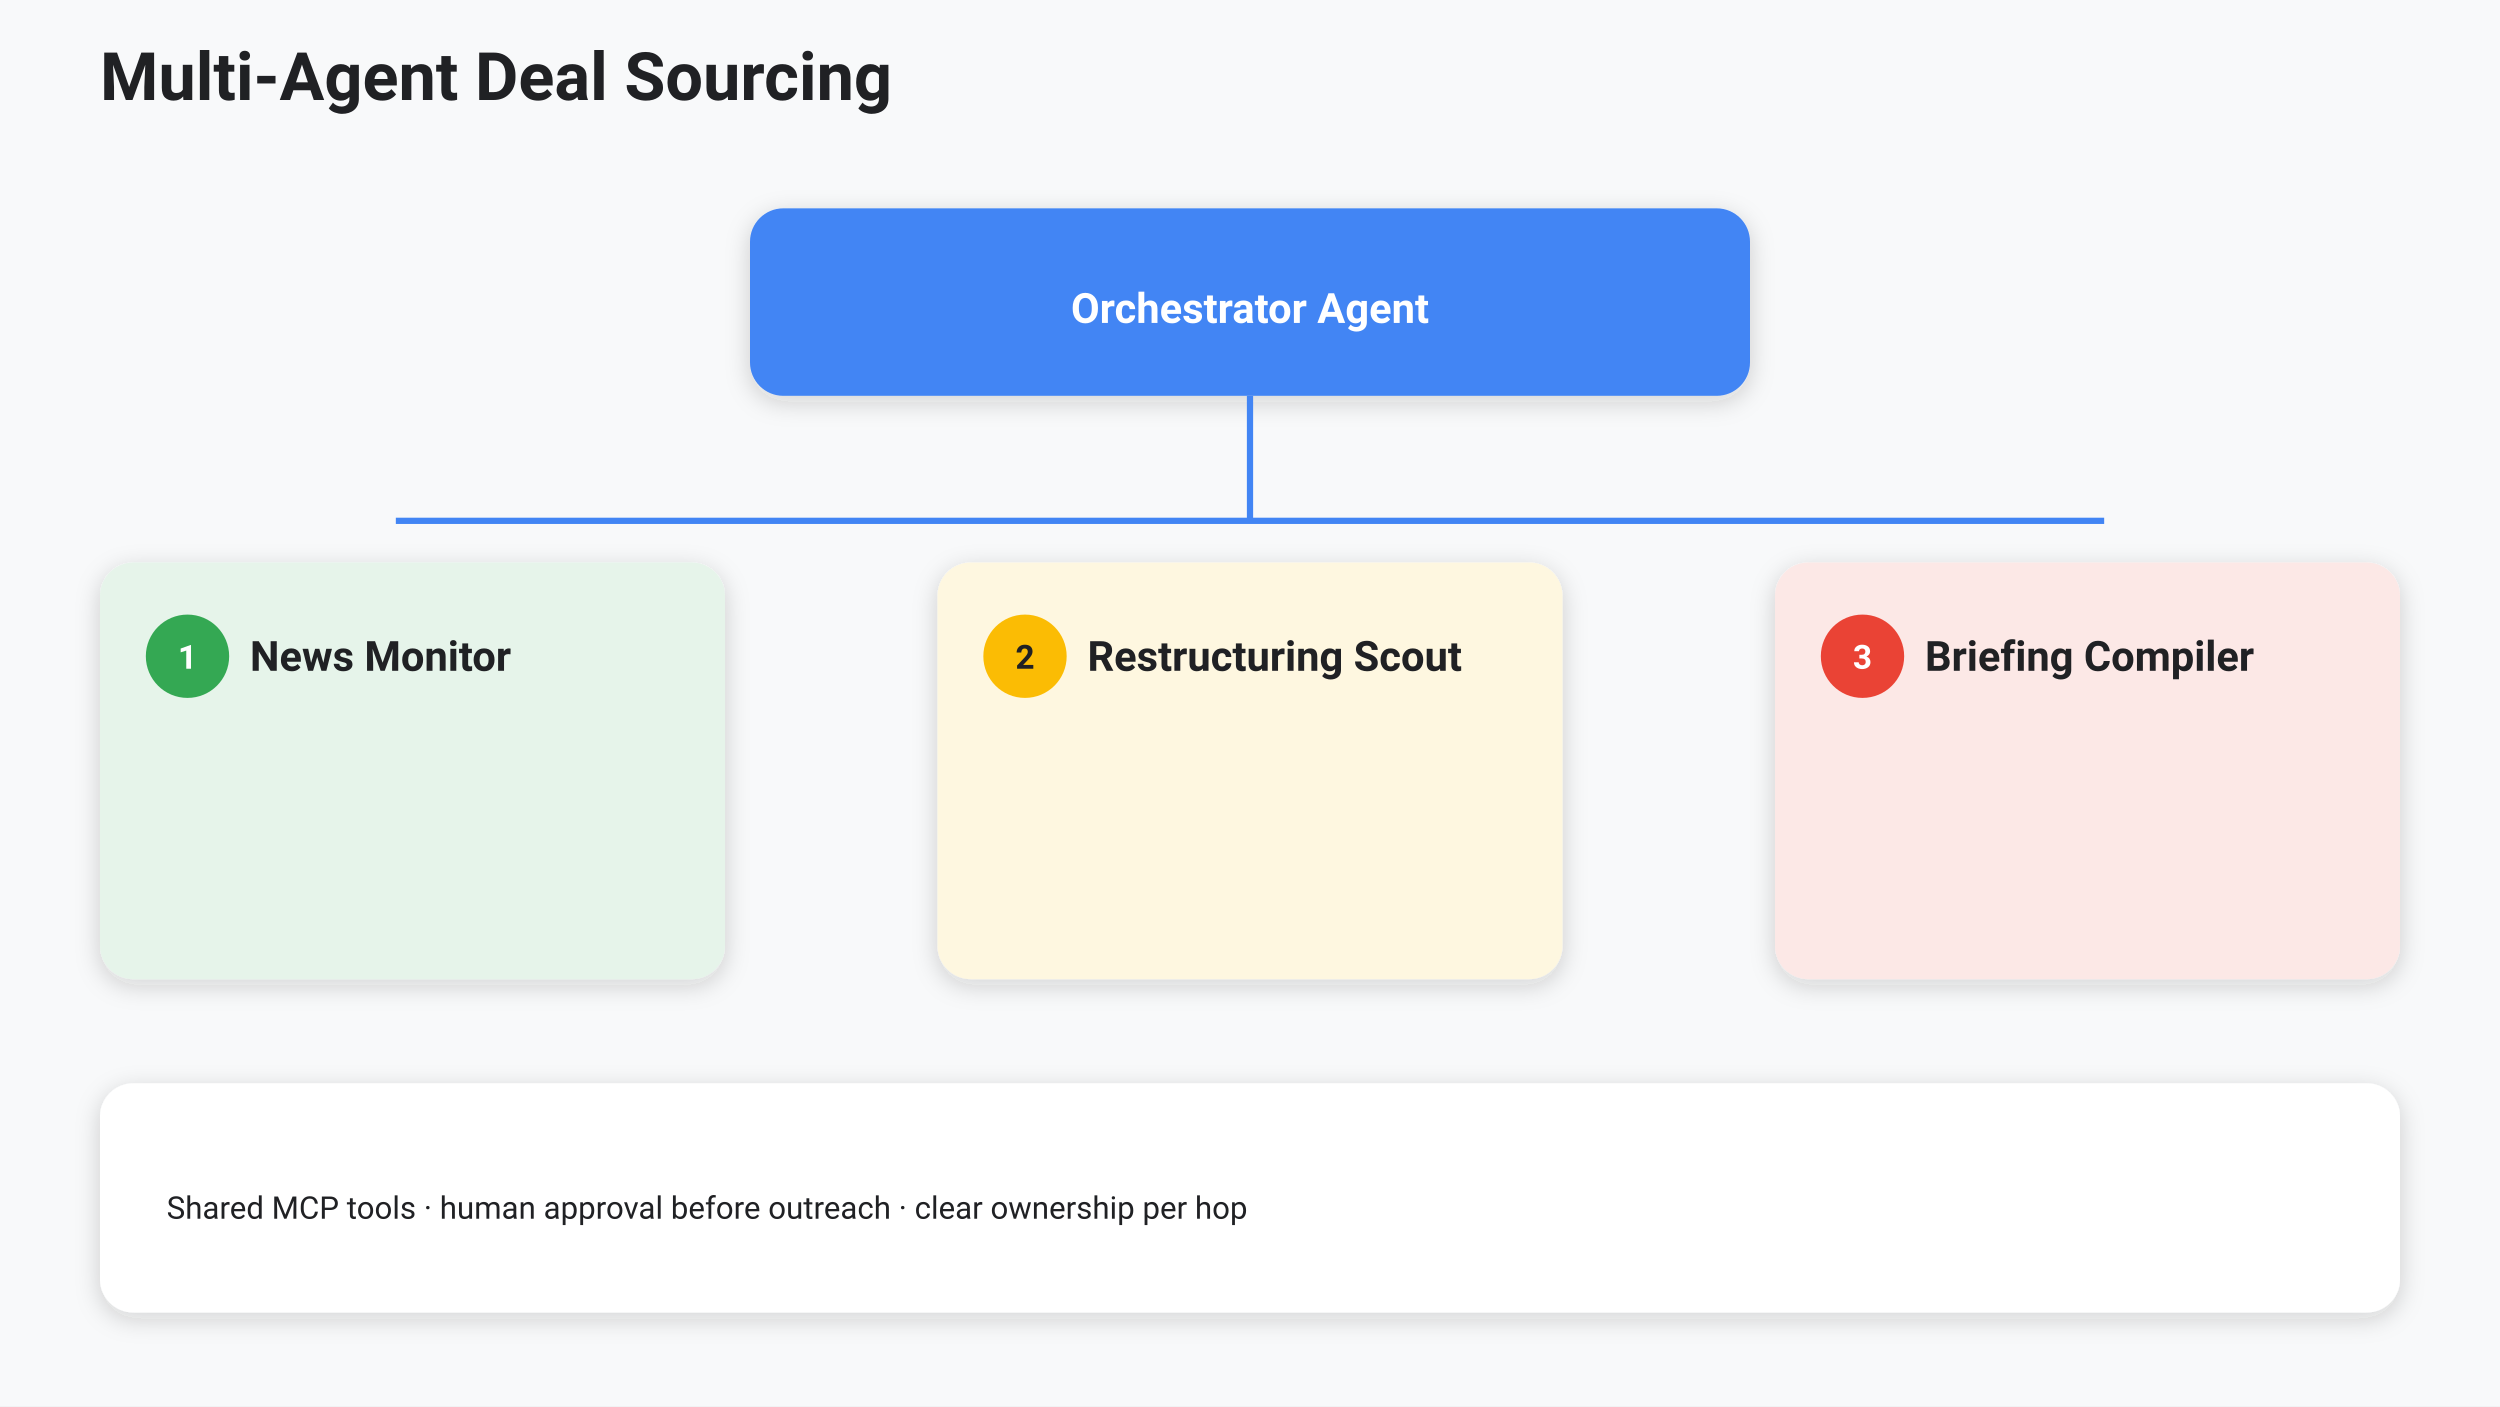
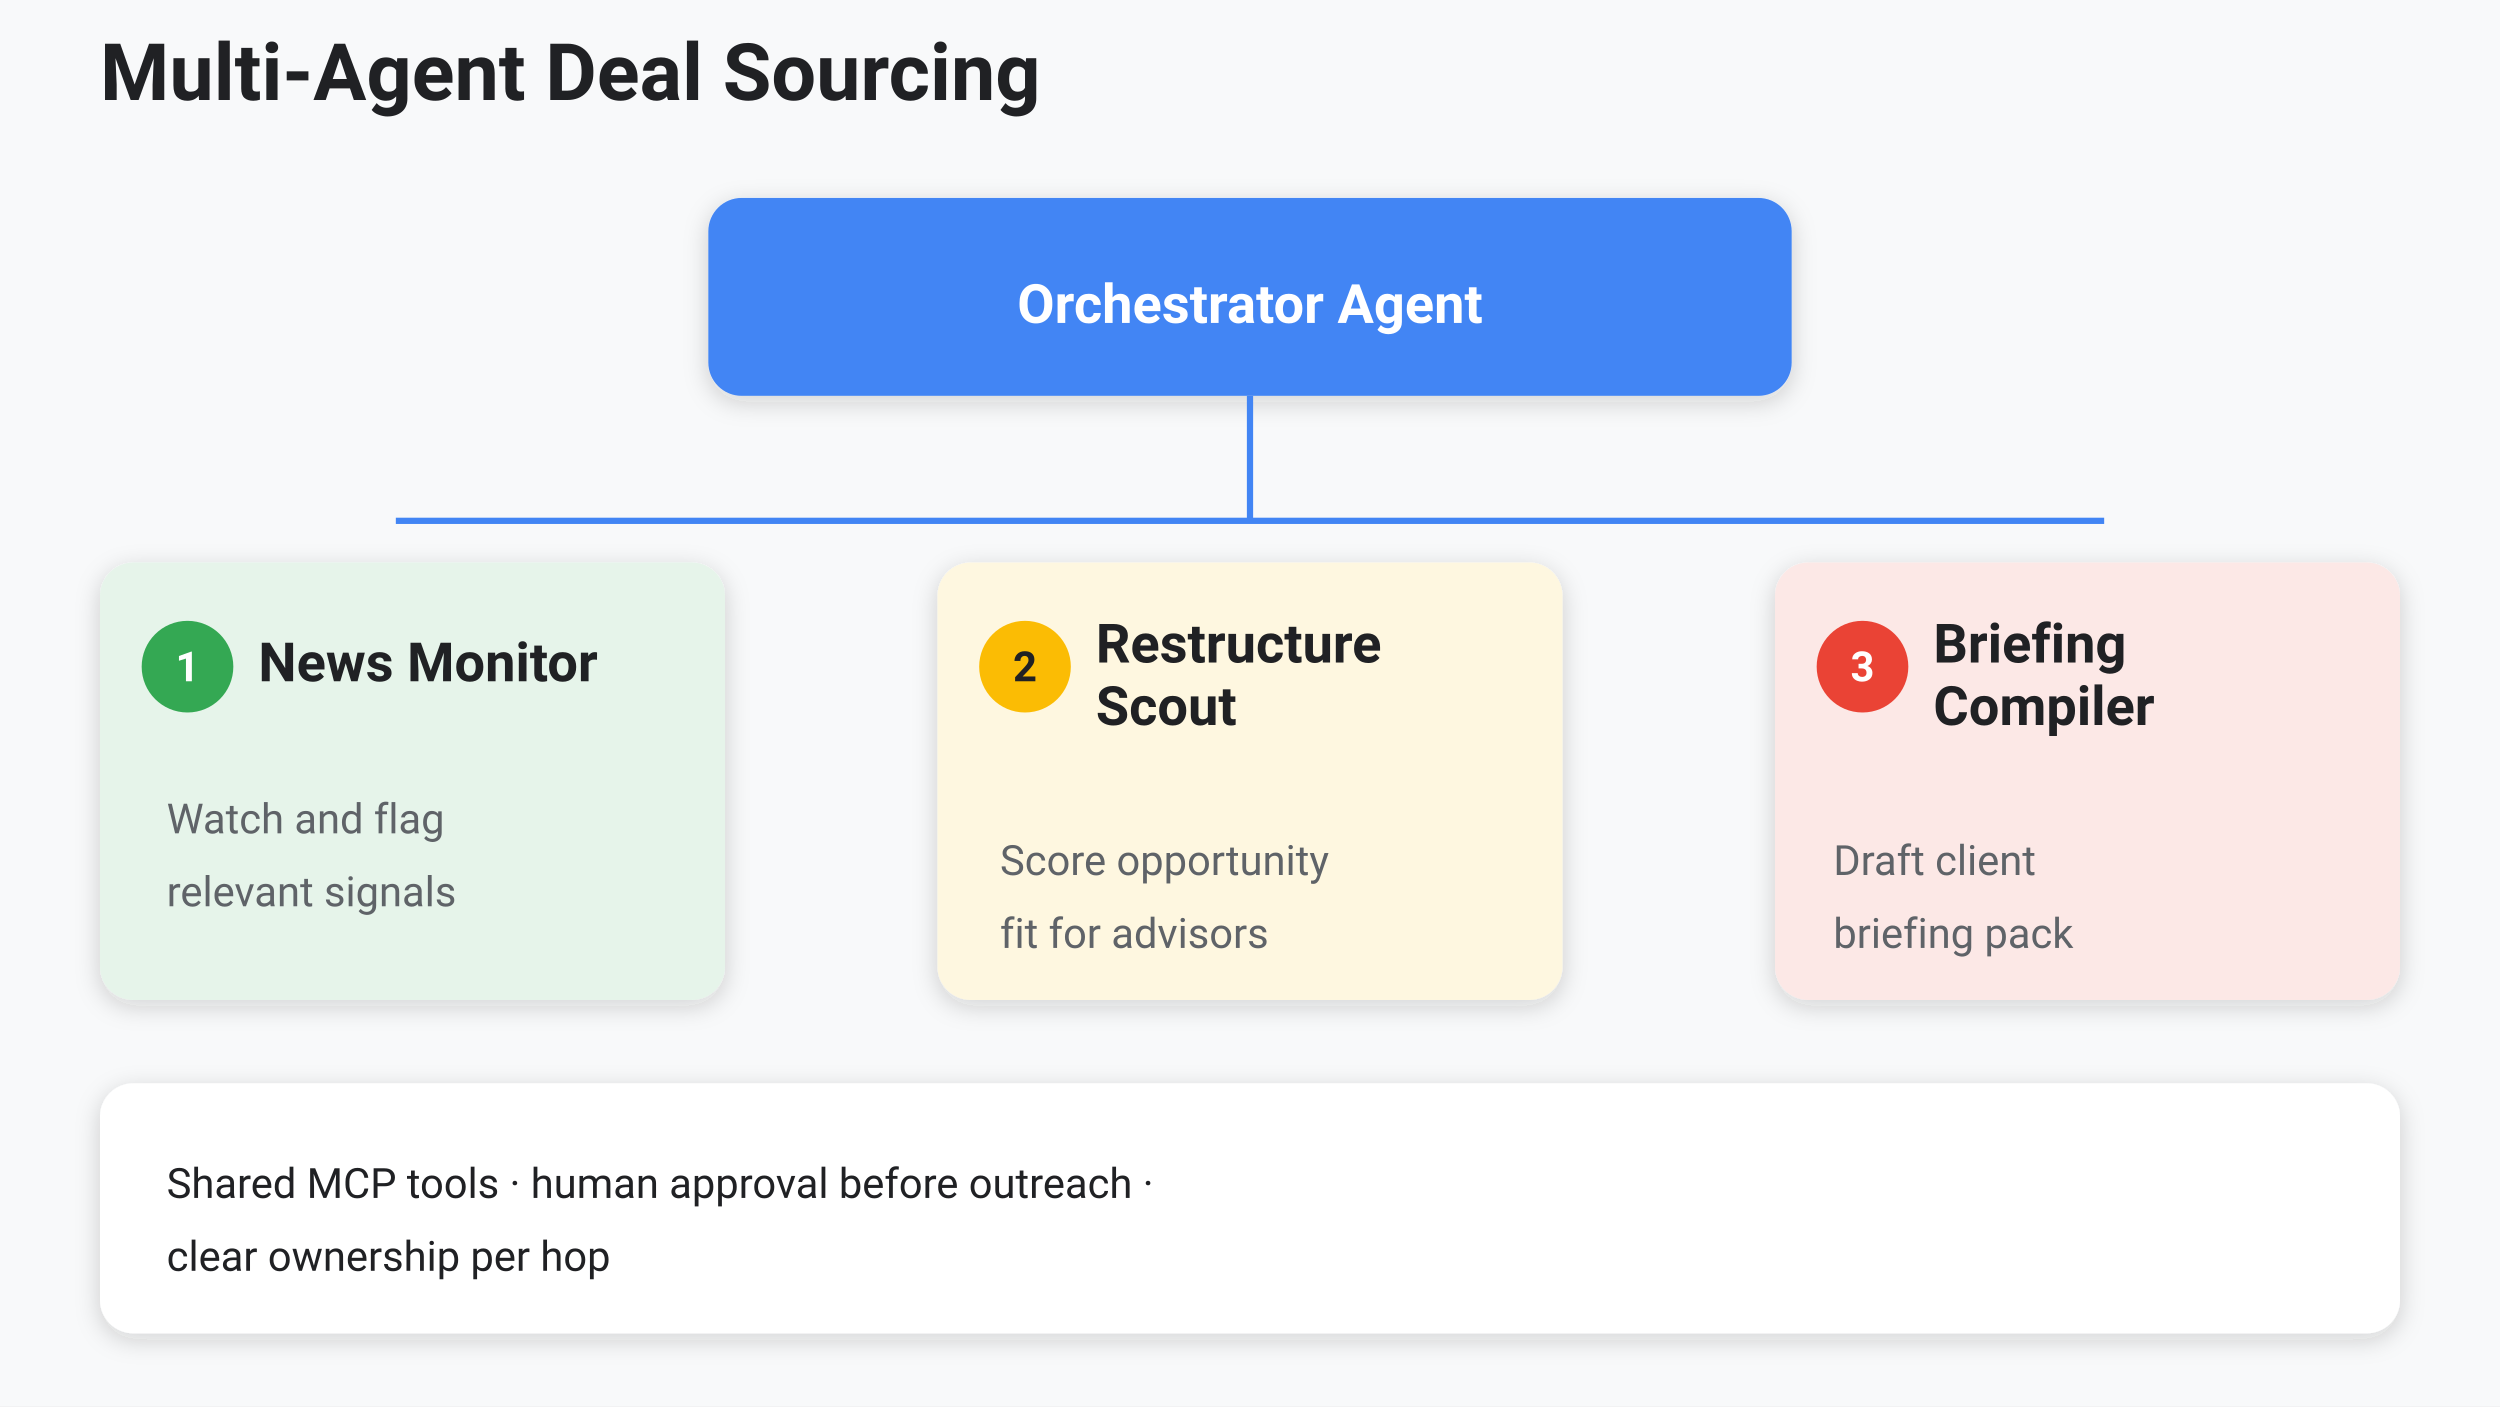
<svg xmlns="http://www.w3.org/2000/svg" width="1200" height="675" viewBox="0 0 1200 675">
  <defs>
    <filter id="elev2" x="-40%" y="-40%" width="180%" height="180%">
      <feDropShadow dx="0" dy="3" stdDeviation="6" flood-color="#202124" flood-opacity="0.18" />
    </filter>
    <style type="text/css">
-       .title { font-family: Roboto, Arial, sans-serif; font-size: 32px; font-weight: 700; fill: #202124; }
-       .sub { font-family: Roboto, Arial, sans-serif; font-size: 16px; fill: #5F6368; }
-       .h2 { font-family: Roboto, Arial, sans-serif; font-size: 20px; font-weight: 700; fill: #202124; }
-       .body { font-family: Roboto, Arial, sans-serif; font-size: 15px; fill: #5F6368; }
-       .body-ink { font-family: Roboto, Arial, sans-serif; font-size: 15px; fill: #202124; }
-       .num { font-family: Roboto, Arial, sans-serif; font-size: 16px; font-weight: 700; fill: #FFF; }
-       .num-dark { font-family: Roboto, Arial, sans-serif; font-size: 16px; font-weight: 700; fill: #202124; }
+       .title { font-family: Roboto, Arial, sans-serif; font-size: 38px; font-weight: 700; fill: #202124; }
+       .sub { font-family: Roboto, Arial, sans-serif; font-size: 22px; fill: #5F6368; }
+       .h2 { font-family: Roboto, Arial, sans-serif; font-size: 26px; font-weight: 700; fill: #202124; }
+       .h2-sm { font-family: Roboto, Arial, sans-serif; font-size: 22px; font-weight: 700; fill: #202124; }
+       .body { font-family: Roboto, Arial, sans-serif; font-size: 20px; fill: #5F6368; }
+       .body-ink { font-family: Roboto, Arial, sans-serif; font-size: 20px; fill: #202124; }
+       .num { font-family: Roboto, Arial, sans-serif; font-size: 20px; font-weight: 700; fill: #FFF; }
+       .num-dark { font-family: Roboto, Arial, sans-serif; font-size: 20px; font-weight: 700; fill: #202124; }
      .on-dark { fill: #FFF; }
    </style>
  </defs>
  <rect width="1200" height="675" fill="#F8F9FA" />
  <text x="48" y="48" class="title">Multi-Agent Deal Sourcing</text>
-   <rect x="360" y="100" width="480" height="90" rx="16" fill="#4285F4" filter="url(#elev2)" />
+   <rect x="340" y="95" width="520" height="95" rx="16" fill="#4285F4" filter="url(#elev2)" />
  <text x="600" y="155" text-anchor="middle" class="h2 on-dark">Orchestrator Agent</text>
  <line x1="600" y1="190" x2="600" y2="250" stroke="#4285F4" stroke-width="3" />
  <line x1="190" y1="250" x2="1010" y2="250" stroke="#4285F4" stroke-width="3" />
-   <rect x="48" y="270" width="300" height="200" rx="16" fill="#E6F4EA" filter="url(#elev2)" />
-   <circle cx="90" cy="315" r="20" fill="#34A853" />
-   <text x="90" y="321" text-anchor="middle" class="num">1</text>
-   <text x="120" y="322" class="h2">News Monitor</text>
-   <rect x="450" y="270" width="300" height="200" rx="16" fill="#FEF7E0" filter="url(#elev2)" />
-   <circle cx="492" cy="315" r="20" fill="#FBBC04" />
-   <text x="492" y="321" text-anchor="middle" class="num-dark">2</text>
-   <text x="522" y="322" class="h2">Restructuring Scout</text>
-   <rect x="852" y="270" width="300" height="200" rx="16" fill="#FCE8E6" filter="url(#elev2)" />
-   <circle cx="894" cy="315" r="20" fill="#EA4335" />
-   <text x="894" y="321" text-anchor="middle" class="num">3</text>
-   <text x="924" y="322" class="h2">Briefing Compiler</text>
-   <rect x="48" y="520" width="1104" height="110" rx="16" fill="#FFFFFF" filter="url(#elev2)" />
-   <text x="80" y="585" class="body-ink">Shared MCP tools · human approval before outreach · clear ownership per hop</text>
+   <rect x="48" y="270" width="300" height="210" rx="16" fill="#E6F4EA" filter="url(#elev2)" />
+   <circle cx="90" cy="320" r="22" fill="#34A853" />
+   <text x="90" y="327" text-anchor="middle" class="num">1</text>
+   <text x="124" y="327" class="h2">News Monitor</text>
+   <text x="80" y="400" class="body">Watch and flag</text>
+   <text x="80" y="435" class="body">relevant signals</text>
+   <rect x="450" y="270" width="300" height="210" rx="16" fill="#FEF7E0" filter="url(#elev2)" />
+   <circle cx="492" cy="320" r="22" fill="#FBBC04" />
+   <text x="492" y="327" text-anchor="middle" class="num-dark">2</text>
+   <text x="526" y="318" class="h2">Restructure</text>
+   <text x="526" y="348" class="h2">Scout</text>
+   <text x="480" y="420" class="body">Score opportunity</text>
+   <text x="480" y="455" class="body">fit for advisors</text>
+   <rect x="852" y="270" width="300" height="210" rx="16" fill="#FCE8E6" filter="url(#elev2)" />
+   <circle cx="894" cy="320" r="22" fill="#EA4335" />
+   <text x="894" y="327" text-anchor="middle" class="num">3</text>
+   <text x="928" y="318" class="h2">Briefing</text>
+   <text x="928" y="348" class="h2">Compiler</text>
+   <text x="880" y="420" class="body">Draft client</text>
+   <text x="880" y="455" class="body">briefing pack</text>
+   <rect x="48" y="520" width="1104" height="120" rx="16" fill="#FFFFFF" filter="url(#elev2)" />
+   <text x="80" y="575" class="body-ink">Shared MCP tools · human approval before outreach ·</text>
+   <text x="80" y="610" class="body-ink">clear ownership per hop</text>
</svg>
